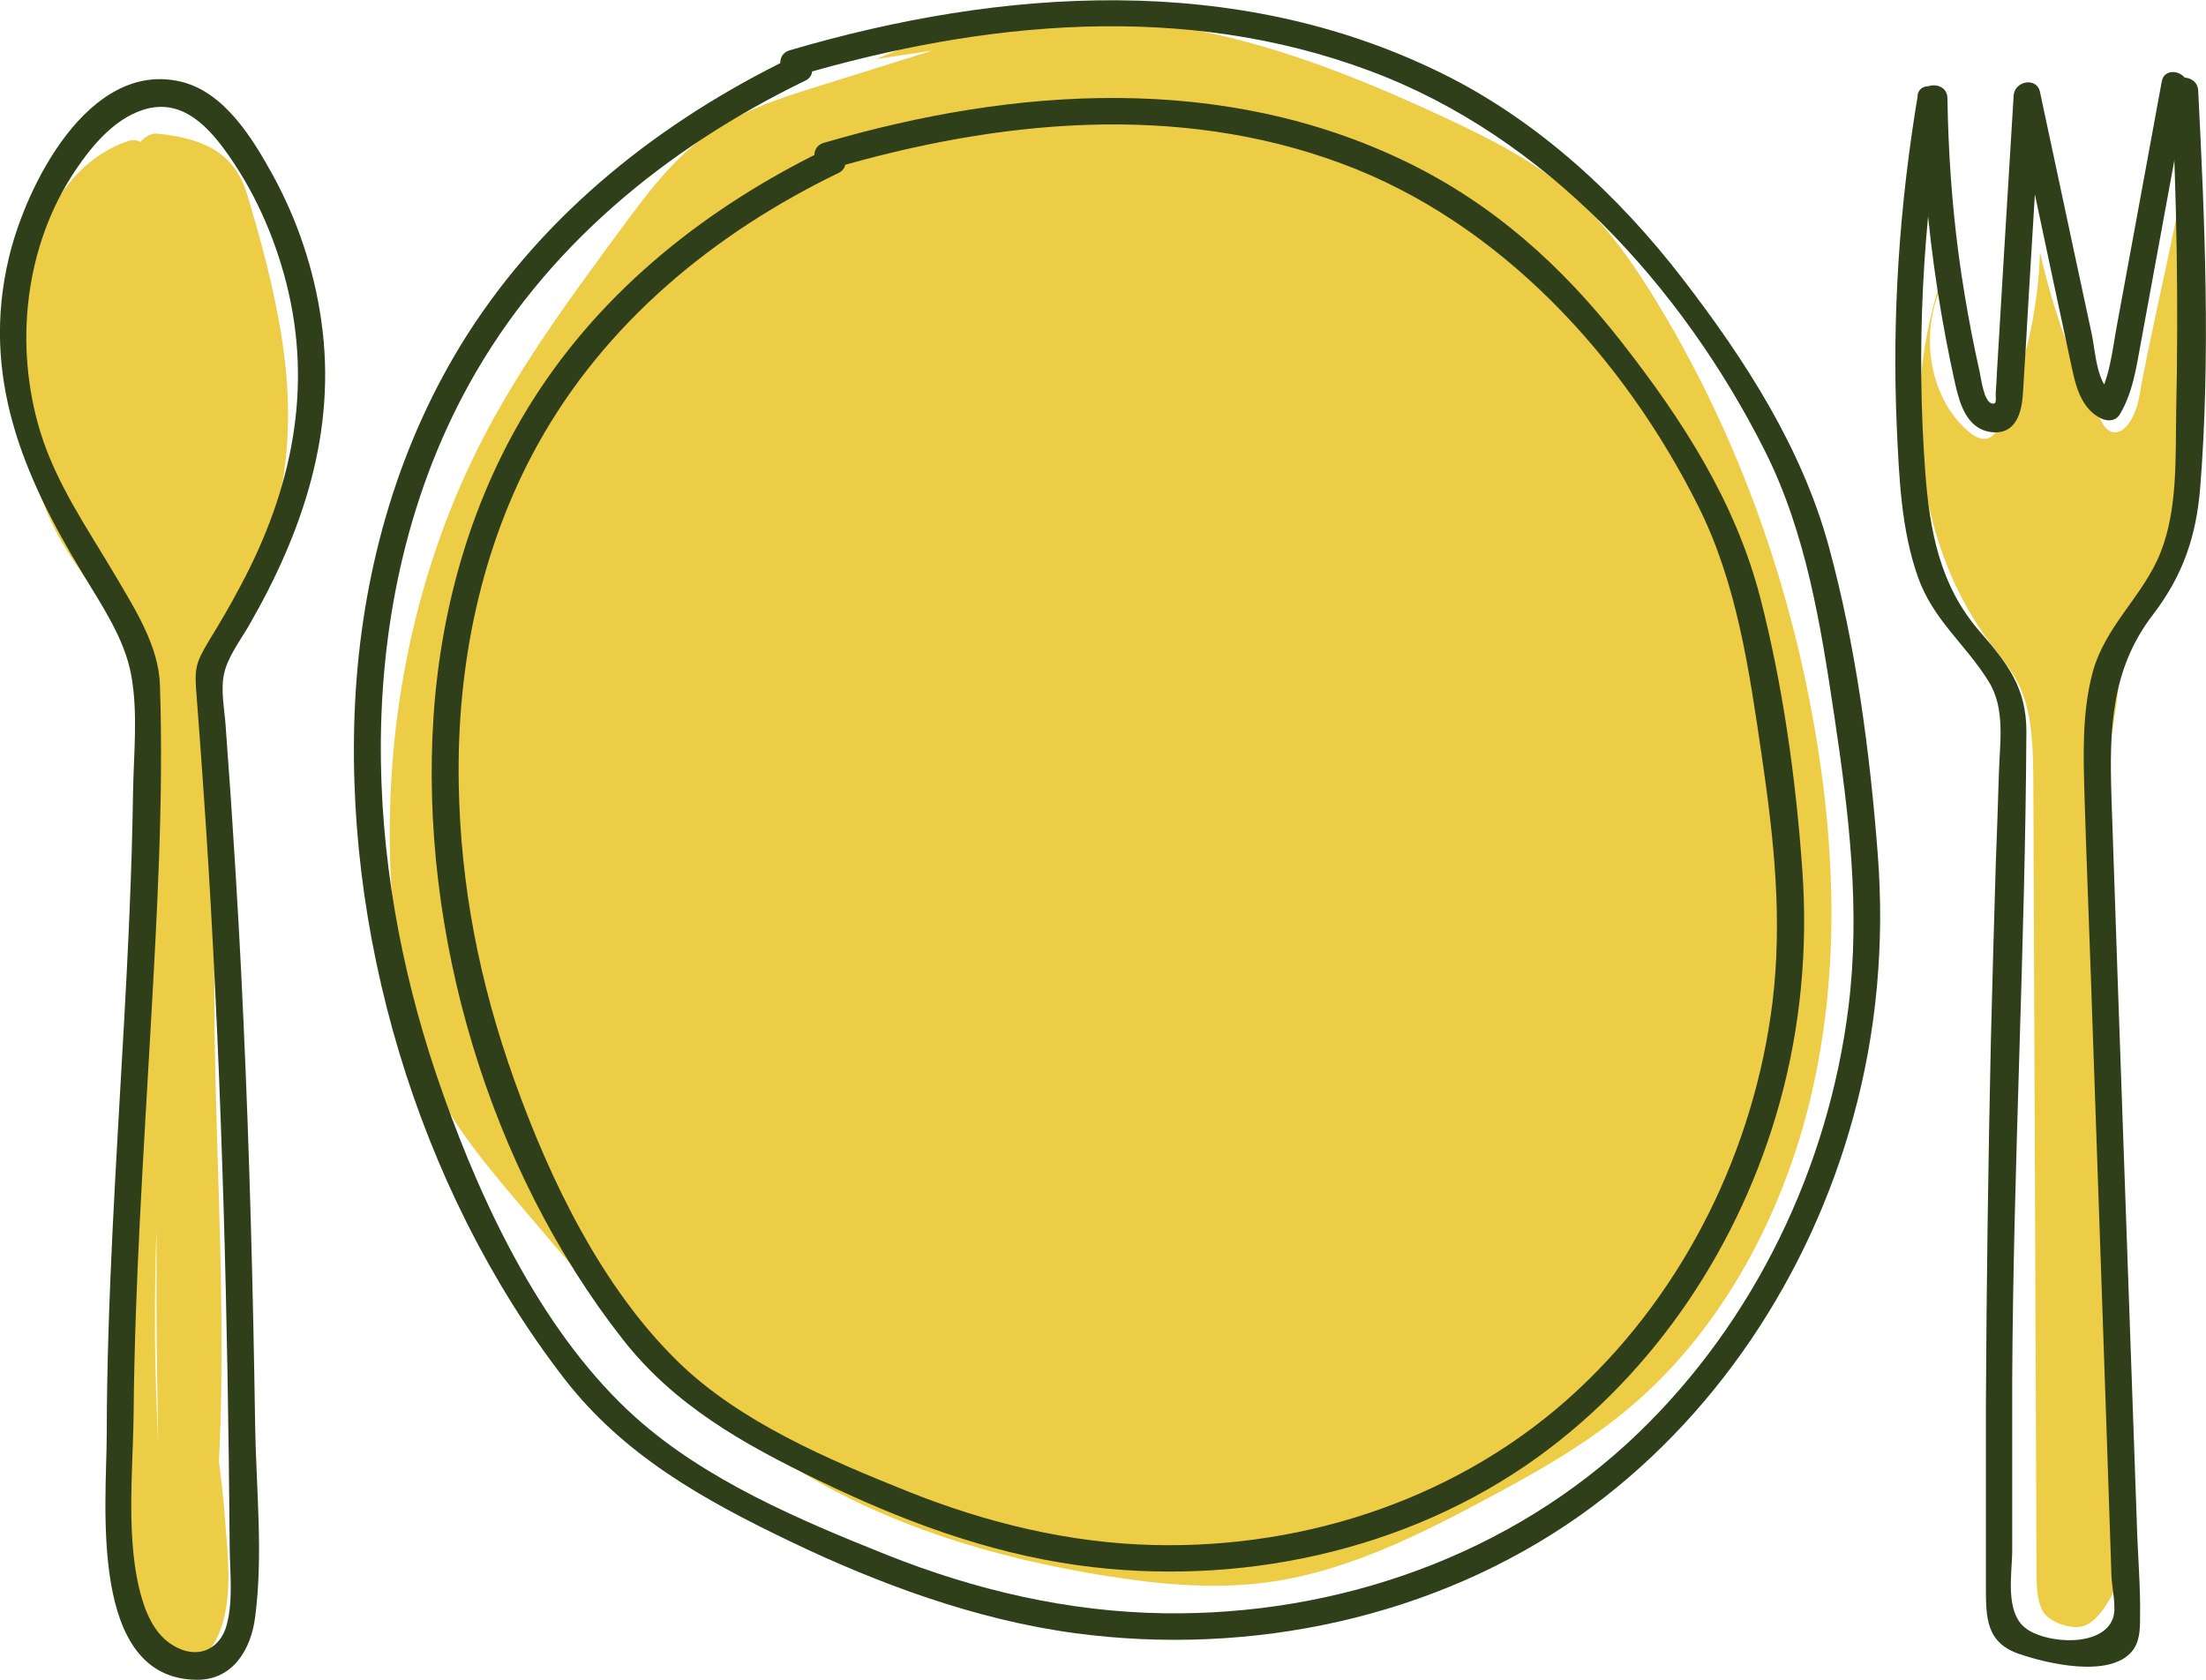
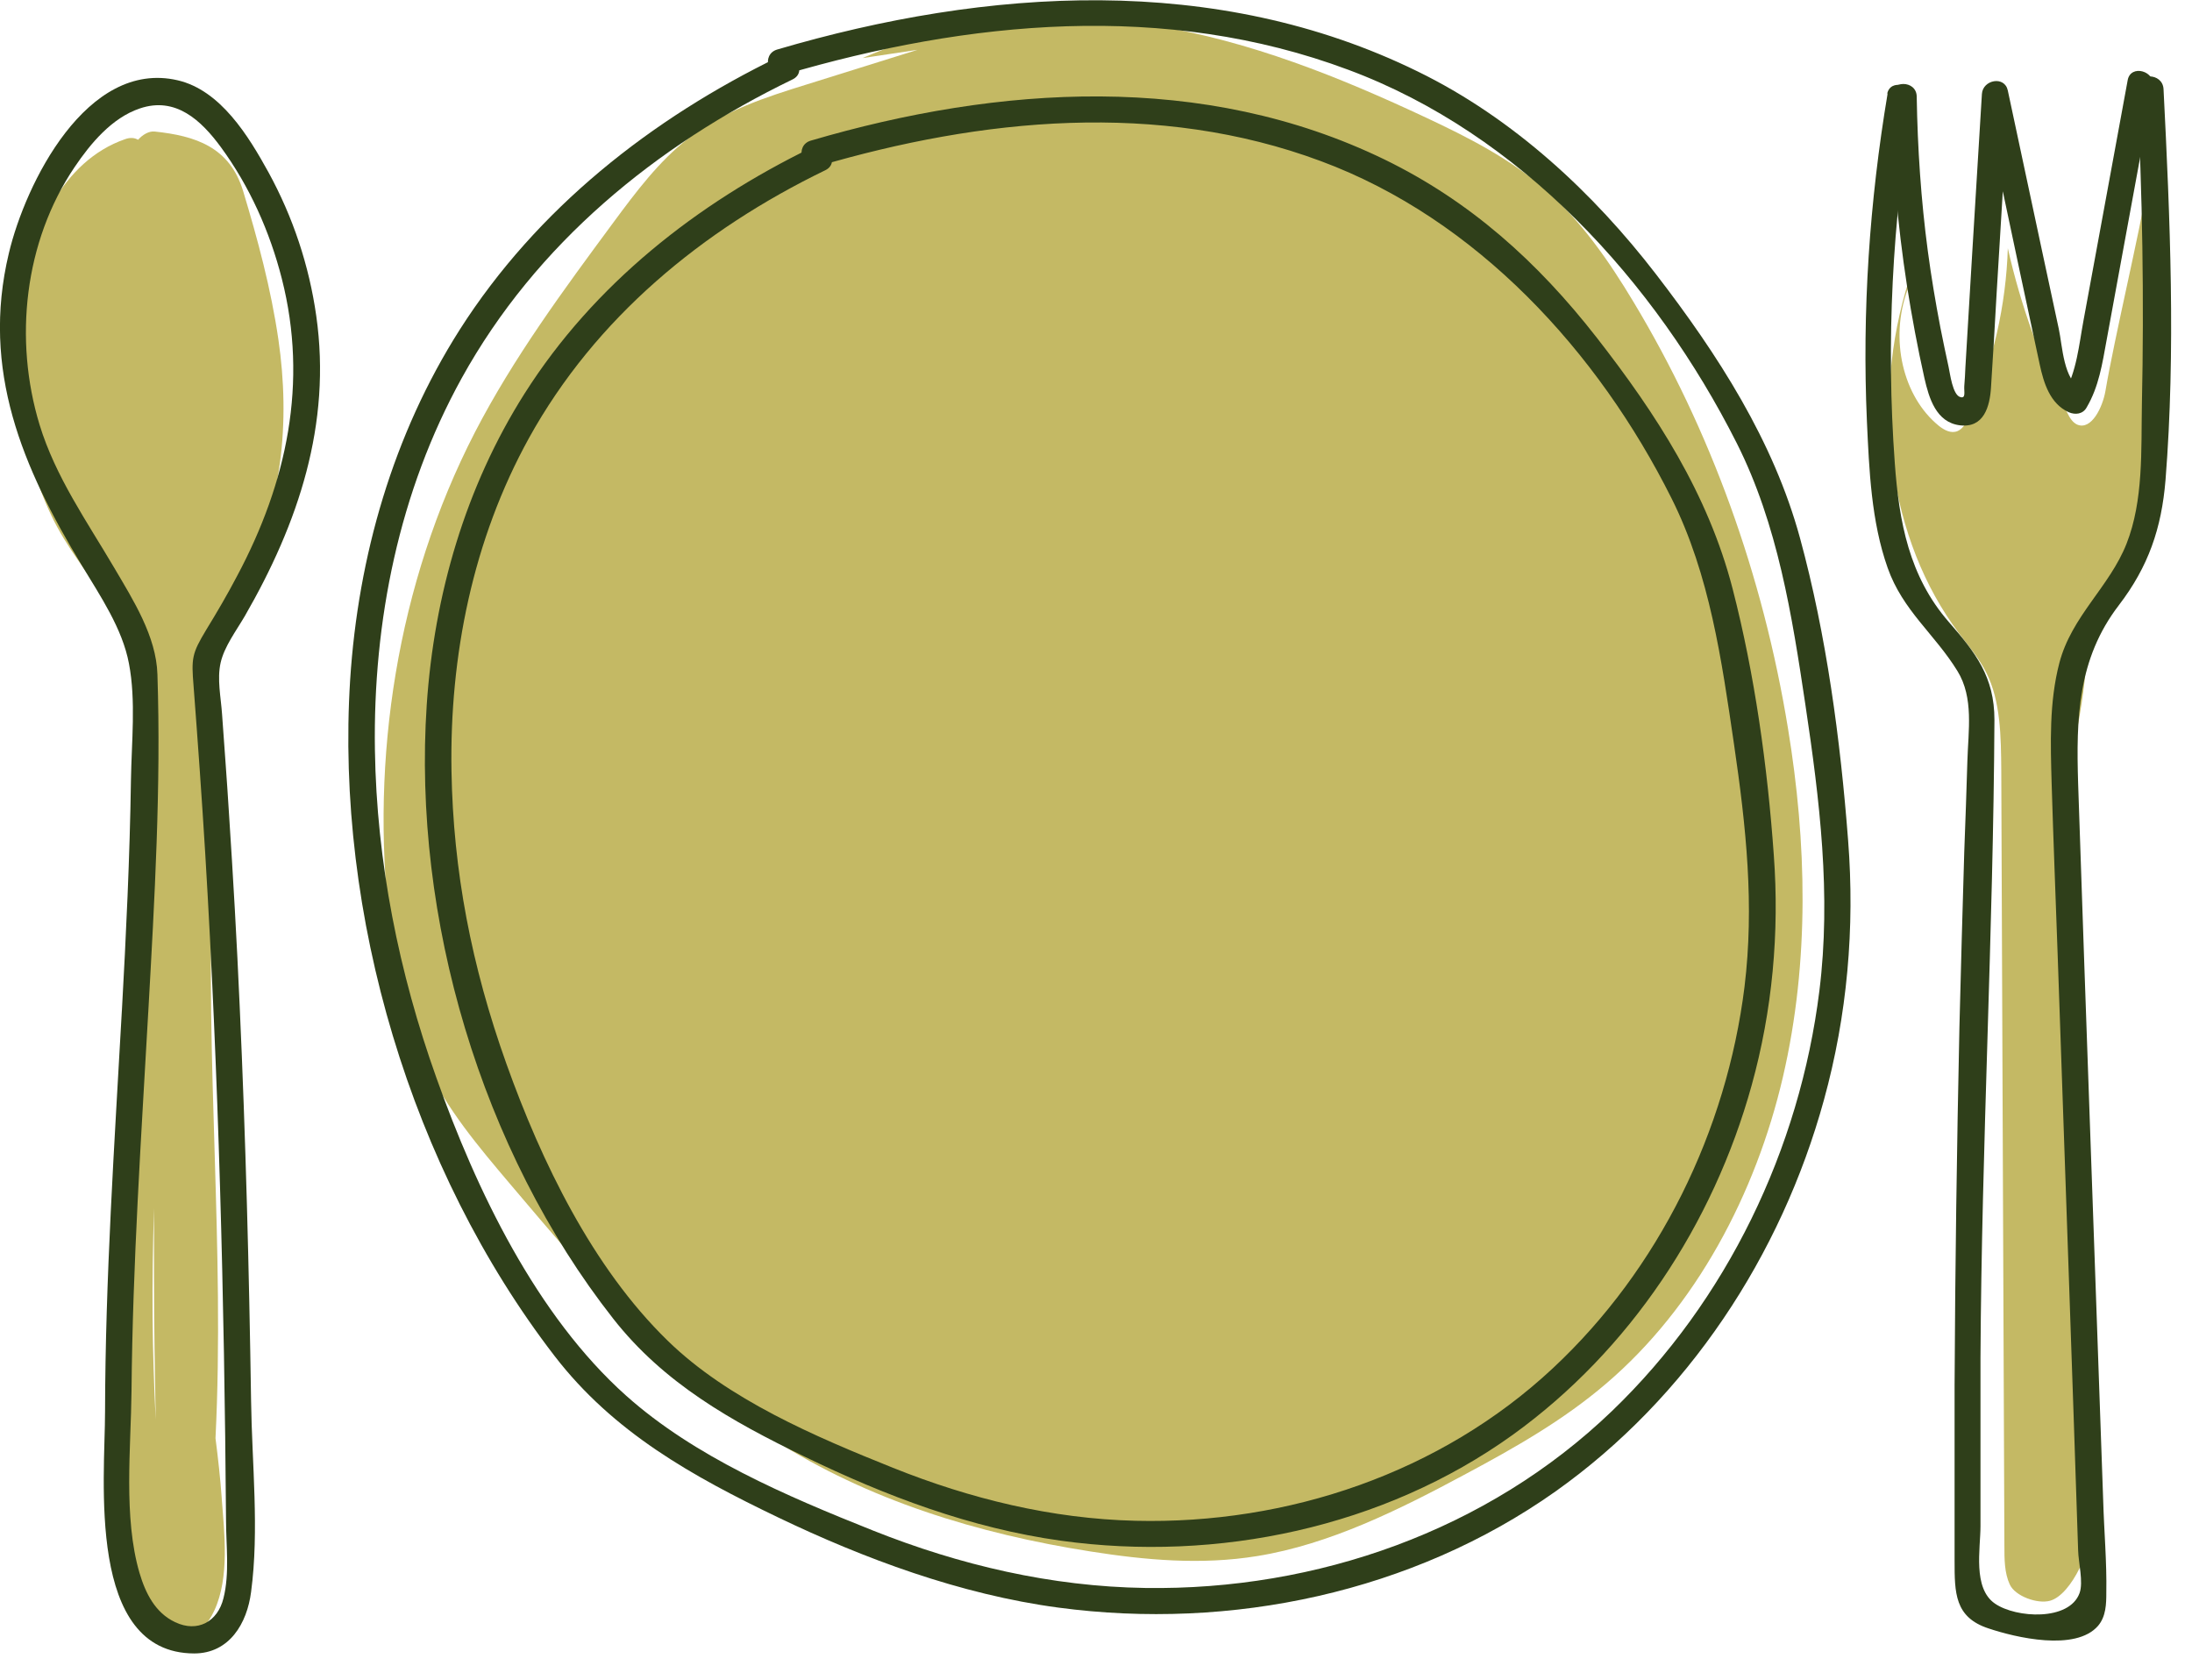
- <svg xmlns="http://www.w3.org/2000/svg" id="Capa_2" data-name="Capa 2" viewBox="0 0 76.27 58.08">
-   <defs>
-     <style>
-       .cls-1 {
-         fill: #2f3f1a;
-       }
- 
-       .cls-1, .cls-2 {
-         stroke-width: 0px;
-       }
- 
-       .cls-2 {
-         fill: #edcd46;
-       }
-     </style>
-   </defs>
-   <g id="Light_Version" data-name="Light Version">
-     <g>
-       <path class="cls-2" d="M67.07,9.8c-1.39,4.34-.72,9.16,1.74,12.44.34.45.71.88.97,1.4.5,1,.51,2.24.52,3.42.04,9.08.07,18.16.11,27.24,0,.47,0,.95.19,1.36s.97.69,1.41.57c.77-.21,1.52-1.92,1.45-2.74-.68-8.04-.62-16.04-.93-24.15-.07-1.87.68-4.25.75-6.13.03-.65-.23-.98.08-1.57.25-.47.6-.9.94-1.3,1.45-1.73,1.65-4.14,1.78-6.35s-1.03-5.41-.62-7.61c-.32,1.88-1.18,5.47-1.5,7.35-.1.58-.49,1.38-.98,1.19-.17-.07-.28-.25-.36-.42-.93-1.8-1.63-3.75-2.09-5.78-.06,1.99-.52,4.02-1.35,5.89-.09.21-.21.44-.41.53-.23.1-.47-.03-.66-.18-1.27-1.03-1.74-3.05-1.1-4.79" />
-       <path class="cls-2" d="M32.23,1.75l-3.87,1.21c-1.45.45-2.93.92-4.18,1.9-1.03.8-1.84,1.88-2.63,2.95-1.75,2.37-3.51,4.75-4.87,7.38-2.75,5.34-3.66,11.49-3,17.18.21,1.75.56,3.49,1.28,5.02.74,1.58,1.85,2.89,2.95,4.19,2.8,3.31,5.65,6.66,9.25,8.98,3.33,2.14,7.2,3.32,11.16,3.94,1.91.3,3.87.48,5.84.16,2.54-.41,4.98-1.62,7.34-2.89,1.7-.91,3.4-1.87,4.91-3.16,3.17-2.7,5.27-6.69,6.22-10.78s.83-8.27.18-12.23c-.88-5.4-2.73-10.51-5.42-14.98-.88-1.47-1.87-2.89-3.14-3.99-1.23-1.07-2.69-1.81-4.16-2.5-3.03-1.42-6.18-2.69-9.53-3.23-3.35-.54-6.94-.32-10.26,1.14" />
-       <g>
-         <path class="cls-2" d="M7.79,52.64c-.05-.71-.13-1.42-.22-2.12.33-6.65-.37-13.23-.1-19.88.08-1.22.17-2.43.26-3.65.03-.47-.28-.71-.62-.71.06-.88.14-1.75.25-2.62.09-.72.22-1.42.38-2.12.27-.35.5-.72.67-1.02,1.55-2.66,1.78-5.77,1.37-8.59-.26-1.79-.73-3.53-1.24-5.22-.47-1.55-1.68-1.94-3.11-2.09-.2-.02-.42.11-.58.29-.12-.07-.27-.09-.46-.02-2.21.77-3.28,3.23-3.63,5.47-.42,2.69-.04,5.45,1.04,7.74.53,1.12,1.29,2.03,1.96,3.03.16.38.36.75.61,1.06.41.87.66,1.84.8,2.82.43,3-.17,6.14-.52,9.21-.72,6.28-.96,12.72-.36,18.86.12,1.25.35,2.52.93,3.57.28.51.57,1.09,1.24.93.49-.12.85-.53,1.07-1.01.54-1.17.35-2.73.26-3.91ZM7.32,9.95s0,0,0-.01c0,0,0,0,0,.01,0,0,0,0,0,0ZM5.41,42.44c0,.81,0,1.62,0,2.44,0,1.67.03,3.33.06,4.99-.06-1.19-.1-2.38-.11-3.57-.01-1.28.01-2.57.05-3.86Z" />
-         <path class="cls-1" d="M5.21,35.52c.22-3.93.45-7.89.32-11.83-.04-1.34-.85-2.61-1.52-3.75-.96-1.63-2.06-3.19-2.62-5.02-.91-2.99-.54-6.43,1.23-9.05.56-.83,1.31-1.73,2.29-2.06,1.26-.43,2.16.42,2.85,1.36,1.01,1.38,1.72,2.97,2.14,4.62.93,3.65.18,7.16-1.57,10.44-.34.65-.71,1.28-1.09,1.9-.5.83-.52.99-.44,1.97.15,1.96.29,3.93.41,5.89.47,7.79.67,15.59.73,23.4,0,.89.13,1.88-.09,2.75-.2.82-.91,1.22-1.7.84-.7-.33-1.04-1.02-1.25-1.73-.57-1.95-.3-4.39-.28-6.39.04-4.45.34-8.9.59-13.35.03-.6-.89-.59-.93,0-.26,4.69-.58,9.39-.59,14.09,0,2.33-.67,8.47,3.13,8.48,1.24,0,1.86-1.06,2-2.16.29-2.17.03-4.52,0-6.71-.07-4.62-.19-9.24-.4-13.86-.1-2.28-.23-4.55-.38-6.83-.07-1.15-.16-2.29-.24-3.44-.04-.58-.18-1.23-.05-1.8s.54-1.11.85-1.64c1.88-3.26,3.05-6.74,2.51-10.54-.25-1.77-.82-3.48-1.68-5.05-.7-1.27-1.68-2.88-3.19-3.23C3.05,2.08.89,6.45.31,8.9c-.98,4.1.48,7.53,2.57,10.97.64,1.06,1.42,2.21,1.65,3.44.25,1.3.09,2.77.07,4.09-.04,2.71-.17,5.42-.32,8.13-.03.6.89.59.93,0Z" />
-         <path class="cls-1" d="M66.31,3.27c-.64,3.81-.9,7.66-.73,11.52.08,1.72.15,3.52.73,5.16.53,1.5,1.65,2.32,2.45,3.62.58.94.38,2.1.35,3.15s-.07,2.13-.11,3.2c-.06,2.05-.12,4.1-.17,6.16-.09,4.19-.15,8.38-.17,12.57,0,2.06,0,4.11,0,6.17,0,1.13,0,1.99,1.19,2.38.95.32,3.06.82,3.85-.09.28-.33.29-.77.29-1.17.02-1.07-.08-2.17-.11-3.24-.29-8.39-.6-16.78-.88-25.18-.07-2.29-.02-4.37,1.43-6.26,1.04-1.36,1.5-2.7,1.64-4.4.36-4.54.16-9.19-.07-13.73-.03-.59-.96-.6-.93,0,.19,3.69.25,7.38.17,11.07-.03,1.6.06,3.38-.54,4.9s-1.93,2.54-2.36,4.19c-.36,1.38-.31,2.83-.27,4.24.06,1.99.14,3.99.21,5.98.13,3.74.26,7.48.39,11.22.06,1.75.12,3.49.18,5.24.03,1,.07,1.99.1,2.99.02.5.03,1,.05,1.5.01.42.19,1.12.05,1.5-.36.99-2.23.88-2.97.37-.79-.54-.51-1.93-.51-2.72,0-1.97,0-3.95,0-5.92.04-7.47.45-14.94.49-22.4,0-1.52-.66-2.36-1.61-3.45-1.39-1.6-1.74-3.51-1.89-5.57-.31-4.24-.09-8.52.62-12.71.1-.58-.79-.83-.89-.25h0Z" />
-         <path class="cls-1" d="M66.42,3.42c.04,2.22.23,4.43.57,6.63.17,1.08.37,2.16.61,3.23.16.7.41,1.56,1.25,1.66s1.05-.66,1.09-1.34c.07-1.12.14-2.23.2-3.35.14-2.31.28-4.62.42-6.93l-.91.12c.45,2.09.9,4.18,1.34,6.28.22,1.03.44,2.06.66,3.08.14.65.36,1.38,1.02,1.68.23.1.5.07.63-.17.43-.73.55-1.54.7-2.36.18-1,.37-2,.55-3,.36-1.96.72-3.92,1.08-5.88.11-.58-.79-.83-.89-.25-.35,1.89-.69,3.77-1.04,5.66-.17.92-.34,1.85-.51,2.77-.16.86-.24,1.81-.69,2.58l.63-.17c-.65-.29-.68-1.52-.81-2.11l-.59-2.75c-.4-1.87-.8-3.74-1.2-5.62-.11-.53-.88-.38-.91.12-.11,1.86-.23,3.72-.34,5.58-.05.89-.11,1.79-.16,2.68l-.08,1.34c-.01.22-.02.45-.04.67-.01.19.06.43-.13.38-.28-.06-.37-.84-.42-1.06-.1-.46-.2-.93-.29-1.39-.17-.89-.32-1.78-.44-2.68-.24-1.8-.36-3.61-.39-5.42,0-.6-.94-.6-.93,0h0Z" />
-         <path class="cls-1" d="M28.73,5.84c5.75-1.69,11.95-2.31,17.67-.18,5.47,2.03,9.74,6.69,12.32,11.85,1.34,2.68,1.76,5.69,2.19,8.62s.72,5.67.37,8.54c-.63,5.05-3,9.91-6.73,13.39-3.94,3.68-9.31,5.49-14.66,5.36-2.94-.07-5.8-.77-8.52-1.86s-5.8-2.4-7.92-4.47c-2.64-2.57-4.43-6.28-5.66-9.72s-1.87-6.78-1.93-10.28c-.07-4.05.75-8.13,2.72-11.7,2.34-4.23,6.1-7.32,10.41-9.41.54-.26.07-1.06-.47-.8-4.05,1.97-7.66,4.81-10.09,8.64-2.08,3.28-3.18,7.08-3.44,10.94-.5,7.48,1.91,15.65,6.55,21.56,1.78,2.27,4.15,3.6,6.71,4.84,2.86,1.39,5.85,2.52,9.02,2.96,5.5.76,11.33-.46,15.87-3.72,4.12-2.97,7.04-7.4,8.39-12.27.73-2.63.98-5.37.78-8.09-.22-3.11-.67-6.35-1.45-9.37-.86-3.32-2.68-6.13-4.77-8.81s-4.46-4.8-7.46-6.26c-6.35-3.08-13.54-2.6-20.15-.66-.57.17-.33,1.06.25.89h0Z" />
-         <path class="cls-1" d="M27.56,2.62c6.46-1.9,13.38-2.57,19.8-.17,6.05,2.25,10.78,7.43,13.65,13.12,1.44,2.86,1.94,6.05,2.41,9.19.5,3.34.91,6.68.49,10.05-.69,5.55-3.25,10.88-7.29,14.76-4.37,4.2-10.37,6.3-16.39,6.21-3.3-.05-6.51-.8-9.57-2.02s-6.26-2.59-8.66-4.73c-3.16-2.82-5.27-7.23-6.67-11.17-1.32-3.69-2.1-7.59-2.16-11.51-.07-4.53.85-9.09,3.05-13.07,2.61-4.72,6.81-8.16,11.62-10.49.54-.26.07-1.06-.47-.8-4.5,2.18-8.51,5.34-11.22,9.59-2.34,3.68-3.57,7.96-3.85,12.3-.52,8.25,2.13,17.19,7.18,23.75,2.07,2.69,4.85,4.23,7.85,5.67s6.4,2.71,9.85,3.17c6.06.81,12.44-.53,17.46-4.08,4.64-3.29,7.93-8.29,9.43-13.75.82-2.97,1.09-6.05.85-9.12-.27-3.53-.76-7.21-1.69-10.62s-2.88-6.44-5.06-9.27-4.99-5.47-8.37-7.12c-7.08-3.47-15.12-2.94-22.5-.77-.57.17-.33,1.06.25.89h0Z" />
-       </g>
-     </g>
-   </g>
+ <svg xmlns="http://www.w3.org/2000/svg" width="77" height="59" viewBox="0 0 77 59" fill="none">
+   <path d="M67.07 9.8C65.68 14.14 66.35 18.96 68.81 22.24C69.15 22.69 69.52 23.12 69.78 23.64C70.28 24.64 70.29 25.88 70.3 27.06C70.34 36.14 70.37 45.22 70.41 54.3C70.41 54.77 70.41 55.25 70.6 55.66C70.79 56.07 71.57 56.35 72.01 56.23C72.78 56.02 73.53 54.31 73.46 53.49C72.78 45.45 72.84 37.45 72.53 29.34C72.46 27.47 73.21 25.09 73.28 23.21C73.31 22.56 73.05 22.23 73.36 21.64C73.61 21.17 73.96 20.74 74.3 20.34C75.75 18.61 75.95 16.2 76.08 13.99C76.21 11.78 75.05 8.58 75.46 6.38C75.14 8.26 74.28 11.85 73.96 13.73C73.86 14.31 73.47 15.11 72.98 14.92C72.81 14.85 72.7 14.67 72.62 14.5C71.69 12.7 70.99 10.75 70.53 8.72C70.47 10.71 70.01 12.74 69.18 14.61C69.09 14.82 68.97 15.05 68.77 15.14C68.54 15.24 68.3 15.11 68.11 14.96C66.84 13.93 66.37 11.91 67.01 10.17" fill="#C4B964" />
+   <path d="M32.23 1.75L28.36 2.96C26.91 3.41 25.43 3.88 24.18 4.86C23.15 5.66 22.34 6.74 21.55 7.81C19.8 10.18 18.04 12.56 16.68 15.19C13.93 20.53 13.02 26.68 13.68 32.37C13.89 34.12 14.24 35.86 14.96 37.39C15.7 38.97 16.81 40.28 17.91 41.58C20.71 44.89 23.56 48.24 27.16 50.56C30.49 52.7 34.36 53.88 38.32 54.5C40.23 54.8 42.19 54.98 44.16 54.66C46.7 54.25 49.14 53.04 51.5 51.77C53.2 50.86 54.9 49.9 56.41 48.61C59.58 45.91 61.68 41.92 62.63 37.83C63.58 33.74 63.46 29.56 62.81 25.6C61.93 20.2 60.08 15.09 57.39 10.62C56.51 9.15 55.52 7.73 54.25 6.63C53.02 5.56 51.56 4.82 50.09 4.13C47.06 2.71 43.91 1.44 40.56 0.9C37.21 0.36 33.62 0.58 30.3 2.04" fill="#C4B964" />
+   <path d="M7.79 52.64C7.74 51.93 7.66 51.22 7.57 50.52C7.9 43.87 7.2 37.29 7.47 30.64C7.55 29.42 7.64 28.21 7.73 26.99C7.76 26.52 7.45 26.28 7.11 26.28C7.17 25.4 7.25 24.53 7.36 23.66C7.45 22.94 7.58 22.24 7.74 21.54C8.01 21.19 8.24 20.82 8.41 20.52C9.96 17.86 10.19 14.75 9.78 11.93C9.52 10.14 9.05 8.4 8.54 6.71C8.07 5.16 6.86 4.77 5.43 4.62C5.23 4.6 5.01 4.73 4.85 4.91C4.73 4.84 4.58 4.82 4.39 4.89C2.18 5.66 1.11 8.12 0.76 10.36C0.34 13.05 0.72 15.81 1.8 18.1C2.33 19.22 3.09 20.13 3.76 21.13C3.92 21.51 4.12 21.88 4.37 22.19C4.78 23.06 5.03 24.03 5.17 25.01C5.6 28.01 5 31.15 4.65 34.22C3.93 40.5 3.69 46.94 4.29 53.08C4.41 54.33 4.64 55.6 5.22 56.65C5.5 57.16 5.79 57.74 6.46 57.58C6.95 57.46 7.31 57.05 7.53 56.57C8.07 55.4 7.88 53.84 7.79 52.66V52.64ZM7.32 9.95C7.32 9.95 7.32 9.95 7.32 9.94C7.32 9.94 7.32 9.94 7.32 9.95ZM5.41 42.44C5.41 43.25 5.41 44.06 5.41 44.88C5.41 46.55 5.44 48.21 5.47 49.87C5.41 48.68 5.37 47.49 5.36 46.3C5.35 45.02 5.37 43.73 5.41 42.44Z" fill="#C4B964" />
+   <path d="M5.21 35.52C5.43 31.59 5.66 27.63 5.53 23.69C5.49 22.35 4.68 21.08 4.01 19.94C3.05 18.31 1.95 16.75 1.39 14.92C0.48 11.93 0.85 8.49 2.62 5.87C3.18 5.04 3.93 4.14 4.91 3.81C6.17 3.38 7.07 4.23 7.76 5.17C8.77 6.55 9.48 8.14 9.9 9.79C10.83 13.44 10.08 16.95 8.33 20.23C7.99 20.88 7.62 21.51 7.24 22.13C6.74 22.96 6.72 23.12 6.8 24.1C6.95 26.06 7.09 28.03 7.21 29.99C7.68 37.78 7.88 45.58 7.94 53.39C7.94 54.28 8.07 55.27 7.85 56.14C7.65 56.96 6.94 57.36 6.15 56.98C5.45 56.65 5.11 55.96 4.9 55.25C4.33 53.3 4.6 50.86 4.62 48.86C4.66 44.41 4.96 39.96 5.21 35.51C5.24 34.91 4.32 34.92 4.28 35.51C4.02 40.2 3.7 44.9 3.69 49.6C3.69 51.93 3.02 58.07 6.82 58.08C8.06 58.08 8.68 57.02 8.82 55.92C9.11 53.75 8.85 51.4 8.82 49.21C8.75 44.59 8.63 39.97 8.42 35.35C8.32 33.07 8.19 30.8 8.04 28.52C7.97 27.37 7.88 26.23 7.8 25.08C7.76 24.5 7.62 23.85 7.75 23.28C7.88 22.71 8.29 22.17 8.6 21.64C10.48 18.38 11.65 14.9 11.11 11.1C10.86 9.33 10.29 7.62 9.43 6.05C8.73 4.78 7.75 3.17 6.24 2.82C3.05 2.08 0.89 6.45 0.31 8.9C-0.67 13 0.79 16.43 2.88 19.87C3.52 20.93 4.3 22.08 4.53 23.31C4.78 24.61 4.62 26.08 4.6 27.4C4.56 30.11 4.43 32.82 4.28 35.53C4.25 36.13 5.17 36.12 5.21 35.53V35.52Z" fill="#2F3F1A" />
+   <path d="M66.31 3.27C65.67 7.08 65.41 10.93 65.58 14.79C65.66 16.51 65.73 18.31 66.31 19.95C66.84 21.45 67.96 22.27 68.76 23.57C69.34 24.51 69.14 25.67 69.11 26.72C69.08 27.77 69.04 28.85 69 29.92C68.94 31.97 68.88 34.02 68.83 36.08C68.74 40.27 68.68 44.46 68.66 48.65C68.66 50.71 68.66 52.76 68.66 54.82C68.66 55.95 68.66 56.81 69.85 57.2C70.8 57.52 72.91 58.02 73.7 57.11C73.98 56.78 73.99 56.34 73.99 55.94C74.01 54.87 73.91 53.77 73.88 52.7C73.59 44.31 73.28 35.92 73 27.52C72.93 25.23 72.98 23.15 74.43 21.26C75.47 19.9 75.93 18.56 76.07 16.86C76.43 12.32 76.23 7.67 76 3.13C75.97 2.54 75.04 2.53 75.07 3.13C75.26 6.82 75.32 10.51 75.24 14.2C75.21 15.8 75.3 17.58 74.7 19.1C74.1 20.62 72.77 21.64 72.34 23.29C71.98 24.67 72.03 26.12 72.07 27.53C72.13 29.52 72.21 31.52 72.28 33.51C72.41 37.25 72.54 40.99 72.67 44.73C72.73 46.48 72.79 48.22 72.85 49.97C72.88 50.97 72.92 51.96 72.95 52.96C72.97 53.46 72.98 53.96 73 54.46C73.01 54.88 73.19 55.58 73.05 55.96C72.69 56.95 70.82 56.84 70.08 56.33C69.29 55.79 69.57 54.4 69.57 53.61C69.57 51.64 69.57 49.66 69.57 47.69C69.61 40.22 70.02 32.75 70.06 25.29C70.06 23.77 69.4 22.93 68.45 21.84C67.06 20.24 66.71 18.33 66.56 16.27C66.25 12.03 66.47 7.75 67.18 3.56C67.28 2.98 66.39 2.73 66.29 3.31L66.31 3.27Z" fill="#2F3F1A" />
+   <path d="M66.42 3.42C66.46 5.64 66.65 7.85 66.99 10.05C67.16 11.13 67.36 12.21 67.6 13.28C67.76 13.98 68.01 14.84 68.85 14.94C69.69 15.04 69.9 14.28 69.94 13.6C70.01 12.48 70.08 11.37 70.14 10.25C70.28 7.94 70.42 5.63 70.56 3.32L69.65 3.44C70.1 5.53 70.55 7.62 70.99 9.72C71.21 10.75 71.43 11.78 71.65 12.8C71.79 13.45 72.01 14.18 72.67 14.48C72.9 14.58 73.17 14.55 73.3 14.31C73.73 13.58 73.85 12.77 74 11.95C74.18 10.95 74.37 9.95 74.55 8.95C74.91 6.99 75.27 5.03 75.63 3.07C75.74 2.49 74.84 2.24 74.74 2.82C74.39 4.71 74.05 6.59 73.7 8.48C73.53 9.4 73.36 10.33 73.19 11.25C73.03 12.11 72.95 13.06 72.5 13.83L73.13 13.66C72.48 13.37 72.45 12.14 72.32 11.55L71.73 8.8C71.33 6.93 70.93 5.06 70.53 3.18C70.42 2.65 69.65 2.8 69.62 3.3C69.51 5.16 69.39 7.02 69.28 8.88C69.23 9.77 69.17 10.67 69.12 11.56L69.04 12.9C69.03 13.12 69.02 13.35 69 13.57C68.99 13.76 69.06 14 68.87 13.95C68.59 13.89 68.5 13.11 68.45 12.89C68.35 12.43 68.25 11.96 68.16 11.5C67.99 10.61 67.84 9.72 67.72 8.82C67.48 7.02 67.36 5.21 67.33 3.4C67.33 2.8 66.39 2.8 66.4 3.4L66.42 3.42Z" fill="#2F3F1A" />
+   <path d="M28.73 5.84C34.48 4.15 40.68 3.53 46.4 5.66C51.87 7.69 56.14 12.35 58.72 17.51C60.06 20.19 60.48 23.2 60.91 26.13C61.34 29.06 61.63 31.8 61.28 34.67C60.65 39.72 58.28 44.58 54.55 48.06C50.61 51.74 45.24 53.55 39.89 53.42C36.95 53.35 34.09 52.65 31.37 51.56C28.65 50.47 25.57 49.16 23.45 47.09C20.81 44.52 19.02 40.81 17.79 37.37C16.56 33.93 15.92 30.59 15.86 27.09C15.79 23.04 16.61 18.96 18.58 15.39C20.92 11.16 24.68 8.07 28.99 5.98C29.53 5.72 29.06 4.92 28.52 5.18C24.47 7.15 20.86 9.99 18.43 13.82C16.35 17.1 15.25 20.9 14.99 24.76C14.49 32.24 16.9 40.41 21.54 46.32C23.32 48.59 25.69 49.92 28.25 51.16C31.11 52.55 34.1 53.68 37.27 54.12C42.77 54.88 48.6 53.66 53.14 50.4C57.26 47.43 60.18 43 61.53 38.13C62.26 35.5 62.51 32.76 62.31 30.04C62.09 26.93 61.64 23.69 60.86 20.67C60 17.35 58.18 14.54 56.09 11.86C54 9.18 51.63 7.06 48.63 5.6C42.28 2.52 35.09 3 28.48 4.94C27.91 5.11 28.15 6 28.73 5.83V5.84Z" fill="#2F3F1A" />
+   <path d="M27.56 2.62C34.02 0.72 40.94 0.05 47.36 2.45C53.41 4.7 58.14 9.88 61.01 15.57C62.45 18.43 62.95 21.62 63.42 24.76C63.92 28.1 64.33 31.44 63.91 34.81C63.22 40.36 60.66 45.69 56.62 49.57C52.25 53.77 46.25 55.87 40.23 55.78C36.93 55.73 33.72 54.98 30.66 53.76C27.6 52.54 24.4 51.17 22 49.03C18.84 46.21 16.73 41.8 15.33 37.86C14.01 34.17 13.23 30.27 13.17 26.35C13.1 21.82 14.02 17.26 16.22 13.28C18.83 8.56 23.03 5.12 27.84 2.79C28.38 2.53 27.91 1.73 27.37 1.99C22.87 4.17 18.86 7.33 16.15 11.58C13.81 15.26 12.58 19.54 12.3 23.88C11.78 32.13 14.43 41.07 19.48 47.63C21.55 50.32 24.33 51.86 27.33 53.3C30.33 54.74 33.73 56.01 37.18 56.47C43.24 57.28 49.62 55.94 54.64 52.39C59.28 49.1 62.57 44.1 64.07 38.64C64.89 35.67 65.16 32.59 64.92 29.52C64.65 25.99 64.16 22.31 63.23 18.9C62.3 15.49 60.35 12.46 58.17 9.63C55.99 6.8 53.18 4.16 49.8 2.51C42.72 -0.96 34.68 -0.43 27.3 1.74C26.73 1.91 26.97 2.8 27.55 2.63L27.56 2.62Z" fill="#2F3F1A" />
</svg>
